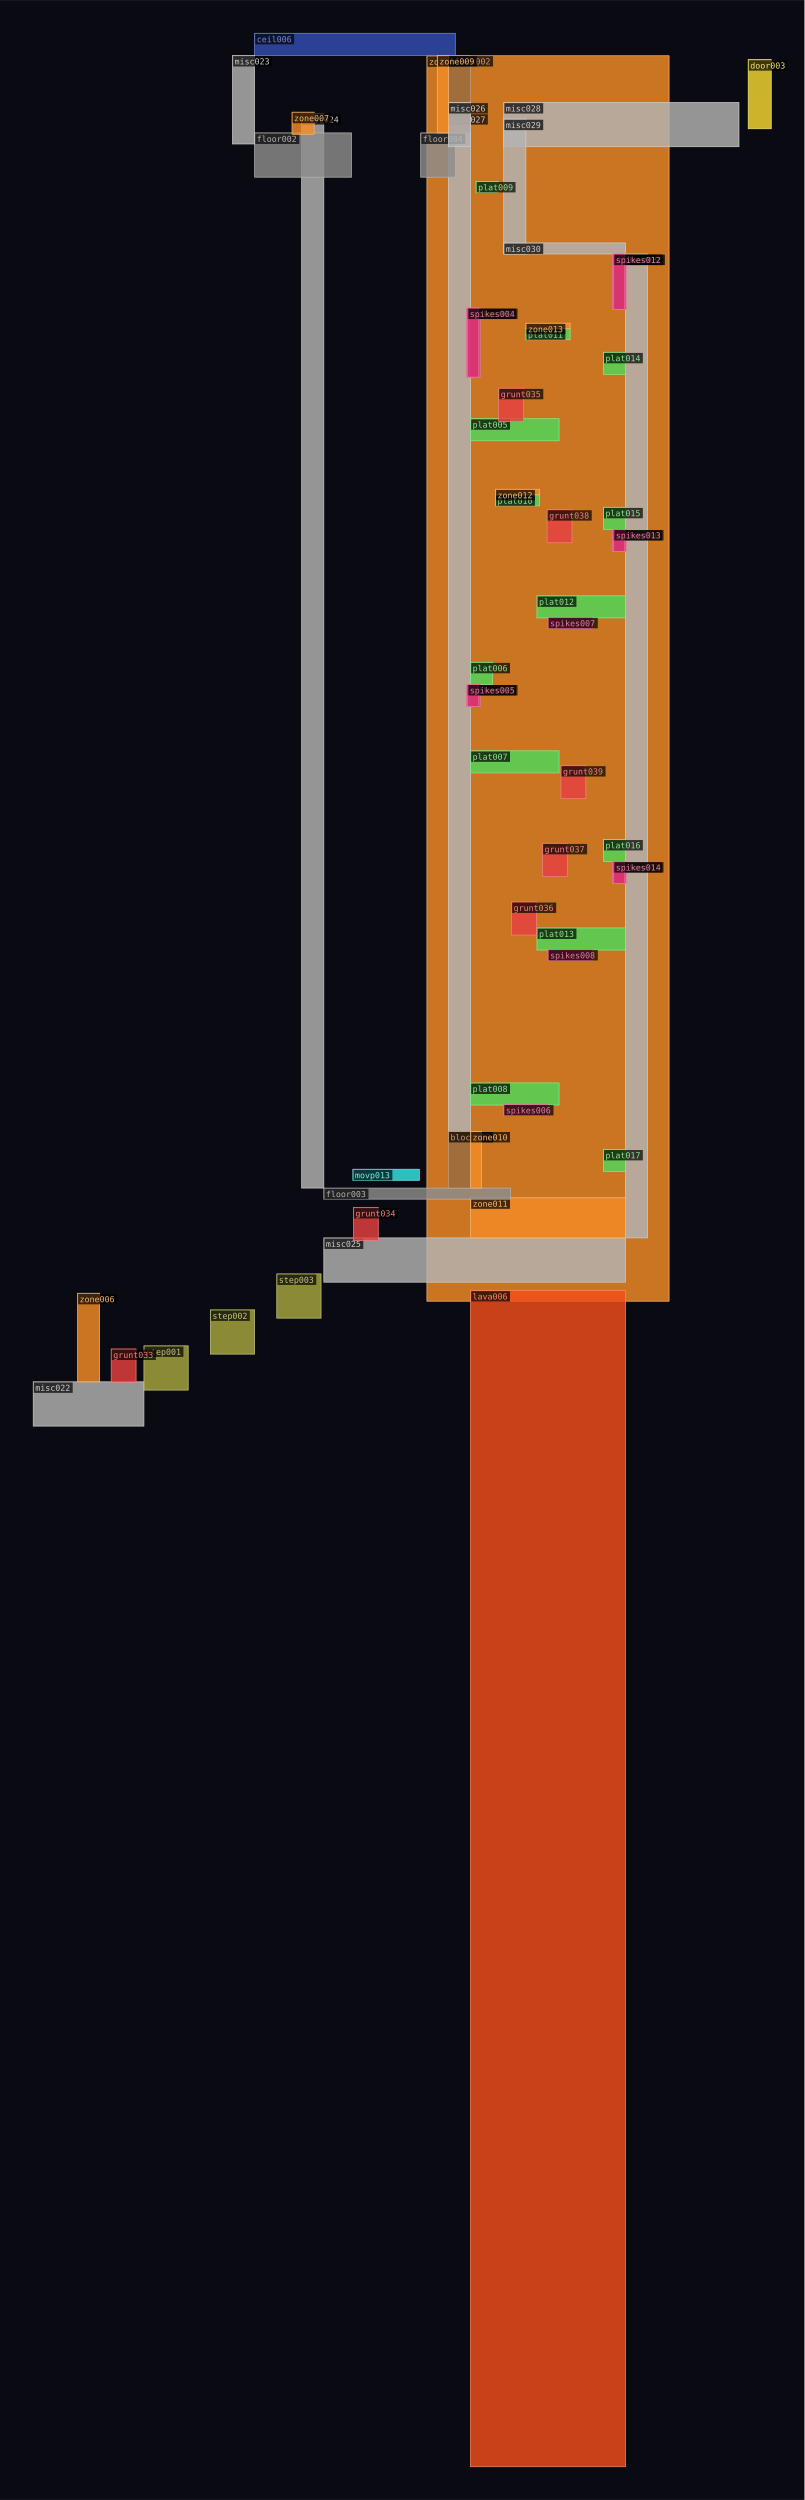
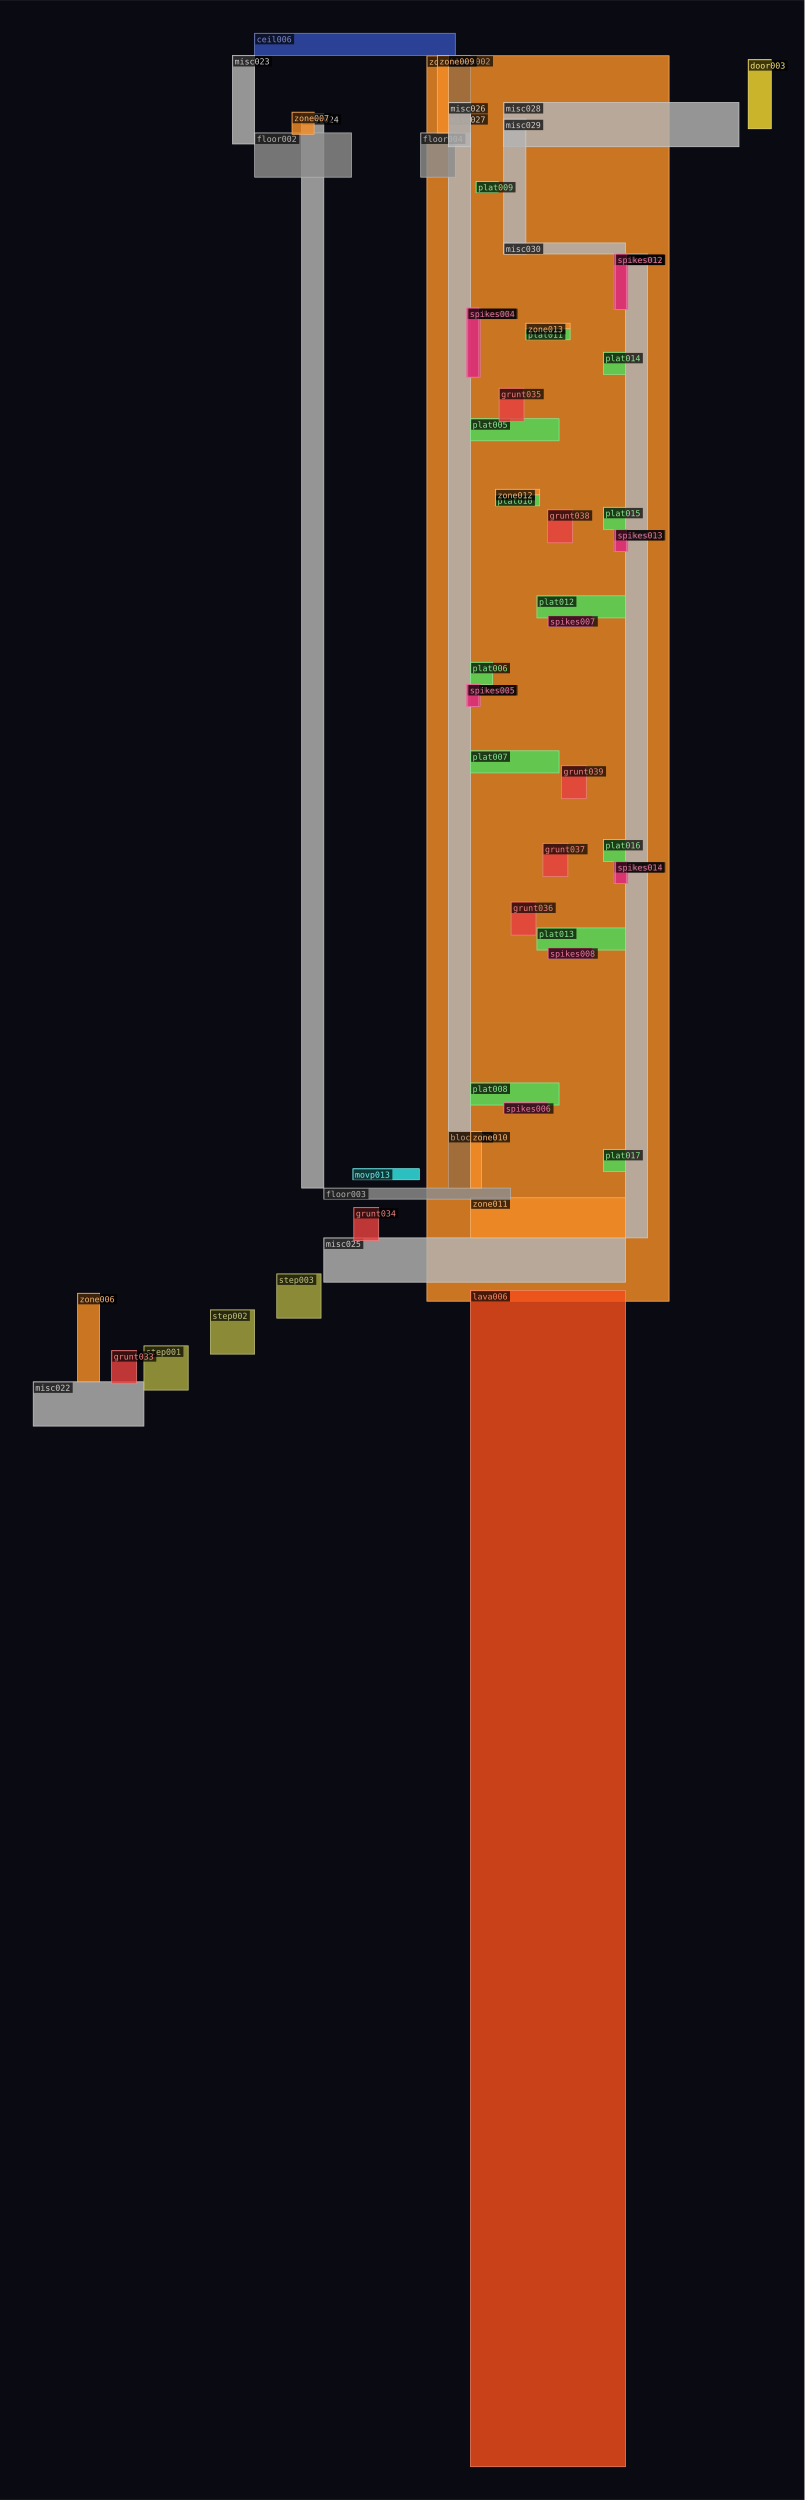
<svg xmlns="http://www.w3.org/2000/svg" viewBox="16064 -1370 2325.33 7226" width="901" height="2800" font-family="monospace">
  <rect x="16064" y="-1370" width="2325.33" height="7226" fill="#0a0a12" />
  <rect x="17298" y="-1209" width="700" height="3600" fill="#f28c26" fill-opacity="0.82" stroke="#f7b472" stroke-width="2" />
  <rect x="17300" y="-1207" width="112.16" height="30" fill="#000000" fill-opacity="0.7" />
  <text x="17304" y="-1183" font-size="24" fill="#f7b472">zone008</text>
  <rect x="17424" y="2360" width="448" height="3400" fill="#f24d1a" fill-opacity="0.82" stroke="#f78b6a" stroke-width="2" />
  <rect x="17426" y="2362" width="112.16" height="30" fill="#000000" fill-opacity="0.7" />
  <text x="17430" y="2386" font-size="24" fill="#f78b6a">lava006</text>
  <rect x="16936" y="-1042" width="64" height="3106" fill="#b3b3b3" fill-opacity="0.82" stroke="#cdcdcd" stroke-width="2" />
  <rect x="16938" y="-1040" width="112.16" height="30" fill="#000000" fill-opacity="0.7" />
  <text x="16942" y="-1016" font-size="24" fill="#cdcdcd">misc024</text>
  <rect x="17360" y="-1042" width="64" height="2942" fill="#b3b3b3" fill-opacity="0.82" stroke="#cdcdcd" stroke-width="2" />
  <rect x="17362" y="-1040" width="112.16" height="30" fill="#000000" fill-opacity="0.7" />
  <text x="17366" y="-1016" font-size="24" fill="#cdcdcd">misc027</text>
  <rect x="17872" y="-636" width="64" height="2844" fill="#b3b3b3" fill-opacity="0.82" stroke="#cdcdcd" stroke-width="2" />
  <rect x="17874" y="-634" width="112.16" height="30" fill="#000000" fill-opacity="0.7" />
  <text x="17878" y="-610" font-size="24" fill="#cdcdcd">misc031</text>
  <rect x="17000" y="2208" width="872" height="128" fill="#b3b3b3" fill-opacity="0.82" stroke="#cdcdcd" stroke-width="2" />
  <rect x="17002" y="2210" width="112.16" height="30" fill="#000000" fill-opacity="0.7" />
  <text x="17006" y="2234" font-size="24" fill="#cdcdcd">misc025</text>
  <rect x="17520" y="-1074" width="680" height="128" fill="#b3b3b3" fill-opacity="0.82" stroke="#cdcdcd" stroke-width="2" />
  <rect x="17522" y="-1072" width="112.16" height="30" fill="#000000" fill-opacity="0.7" />
  <text x="17526" y="-1048" font-size="24" fill="#cdcdcd">misc028</text>
  <rect x="17424" y="2092" width="448" height="116" fill="#f28c26" fill-opacity="0.82" stroke="#f7b472" stroke-width="2" />
  <rect x="17426" y="2094" width="112.16" height="30" fill="#000000" fill-opacity="0.7" />
  <text x="17430" y="2118" font-size="24" fill="#f7b472">zone011</text>
  <rect x="16160" y="2624" width="320" height="128" fill="#b3b3b3" fill-opacity="0.82" stroke="#cdcdcd" stroke-width="2" />
  <rect x="16162" y="2626" width="112.16" height="30" fill="#000000" fill-opacity="0.7" />
  <text x="16166" y="2650" font-size="24" fill="#cdcdcd">misc022</text>
  <rect x="16800" y="-1274" width="580" height="64" fill="#334db3" fill-opacity="0.82" stroke="#7a8bcd" stroke-width="2" />
  <rect x="16802" y="-1272" width="112.16" height="30" fill="#000000" fill-opacity="0.7" />
  <text x="16806" y="-1248" font-size="24" fill="#7a8bcd">ceil006</text>
  <rect x="16800" y="-986" width="280" height="128" fill="#8c8c8c" fill-opacity="0.82" stroke="#b4b4b4" stroke-width="2" />
  <rect x="16802" y="-984" width="127.04" height="30" fill="#000000" fill-opacity="0.7" />
  <text x="16806" y="-960" font-size="24" fill="#b4b4b4">floor002</text>
  <rect x="17520" y="-1026" width="64" height="390" fill="#b3b3b3" fill-opacity="0.82" stroke="#cdcdcd" stroke-width="2" />
  <rect x="17522" y="-1024" width="112.16" height="30" fill="#000000" fill-opacity="0.7" />
  <text x="17526" y="-1000" font-size="24" fill="#cdcdcd">misc029</text>
  <rect x="17000" y="2064" width="540" height="32" fill="#8c8c8c" fill-opacity="0.82" stroke="#b4b4b4" stroke-width="2" />
  <rect x="17002" y="2066" width="127.04" height="30" fill="#000000" fill-opacity="0.7" />
  <text x="17006" y="2090" font-size="24" fill="#b4b4b4">floor003</text>
  <rect x="16736" y="-1210" width="64" height="256" fill="#b3b3b3" fill-opacity="0.82" stroke="#cdcdcd" stroke-width="2" />
  <rect x="16738" y="-1208" width="112.16" height="30" fill="#000000" fill-opacity="0.7" />
  <text x="16742" y="-1184" font-size="24" fill="#cdcdcd">misc023</text>
  <rect x="17424" y="-160" width="256" height="64" fill="#4dd959" fill-opacity="0.82" stroke="#8be693" stroke-width="2" />
  <rect x="17426" y="-158" width="112.16" height="30" fill="#000000" fill-opacity="0.7" />
  <text x="17430" y="-134" font-size="24" fill="#8be693">plat005</text>
  <rect x="17616" y="352" width="256" height="64" fill="#4dd959" fill-opacity="0.82" stroke="#8be693" stroke-width="2" />
  <rect x="17618" y="354" width="112.16" height="30" fill="#000000" fill-opacity="0.7" />
  <text x="17622" y="378" font-size="24" fill="#8be693">plat012</text>
  <rect x="16288" y="2368" width="64" height="256" fill="#f28c26" fill-opacity="0.82" stroke="#f7b472" stroke-width="2" />
  <rect x="16290" y="2370" width="112.16" height="30" fill="#000000" fill-opacity="0.7" />
  <text x="16294" y="2394" font-size="24" fill="#f7b472">zone006</text>
  <rect x="16480" y="2520" width="128" height="128" fill="#a6a640" fill-opacity="0.82" stroke="#c5c583" stroke-width="2" />
  <rect x="16482" y="2522" width="112.16" height="30" fill="#000000" fill-opacity="0.7" />
  <text x="16486" y="2546" font-size="24" fill="#c5c583">step001</text>
  <rect x="16672" y="2416" width="128" height="128" fill="#a6a640" fill-opacity="0.82" stroke="#c5c583" stroke-width="2" />
  <rect x="16674" y="2418" width="112.16" height="30" fill="#000000" fill-opacity="0.7" />
  <text x="16678" y="2442" font-size="24" fill="#c5c583">step002</text>
  <rect x="16864" y="2312" width="128" height="128" fill="#a6a640" fill-opacity="0.82" stroke="#c5c583" stroke-width="2" />
  <rect x="16866" y="2314" width="112.16" height="30" fill="#000000" fill-opacity="0.7" />
  <text x="16870" y="2338" font-size="24" fill="#c5c583">step003</text>
  <rect x="17424" y="1760" width="256" height="64" fill="#4dd959" fill-opacity="0.82" stroke="#8be693" stroke-width="2" />
  <rect x="17426" y="1762" width="112.16" height="30" fill="#000000" fill-opacity="0.7" />
  <text x="17430" y="1786" font-size="24" fill="#8be693">plat008</text>
  <rect x="17424" y="800" width="256" height="64" fill="#4dd959" fill-opacity="0.82" stroke="#8be693" stroke-width="2" />
  <rect x="17426" y="802" width="112.16" height="30" fill="#000000" fill-opacity="0.7" />
  <text x="17430" y="826" font-size="24" fill="#8be693">plat007</text>
  <rect x="17616" y="1312" width="256" height="64" fill="#4dd959" fill-opacity="0.82" stroke="#8be693" stroke-width="2" />
  <rect x="17618" y="1314" width="112.16" height="30" fill="#000000" fill-opacity="0.7" />
  <text x="17622" y="1338" font-size="24" fill="#8be693">plat013</text>
  <rect x="17360" y="-1210" width="64" height="224" fill="#996b40" fill-opacity="0.82" stroke="#bd9f83" stroke-width="2" />
  <rect x="17362" y="-1208" width="127.04" height="30" fill="#000000" fill-opacity="0.7" />
  <text x="17366" y="-1184" font-size="24" fill="#bd9f83">block002</text>
  <rect x="18226.67" y="-1198" width="66.67" height="200" fill="#f2d933" fill-opacity="0.82" stroke="#f7e67a" stroke-width="2" />
  <rect x="18228.67" y="-1196" width="112.16" height="30" fill="#000000" fill-opacity="0.7" />
  <text x="18232.67" y="-1172" font-size="24" fill="#f7e67a">door003</text>
  <rect x="17280" y="-986" width="100" height="128" fill="#8c8c8c" fill-opacity="0.82" stroke="#b4b4b4" stroke-width="2" />
  <rect x="17282" y="-984" width="127.04" height="30" fill="#000000" fill-opacity="0.7" />
  <text x="17286" y="-960" font-size="24" fill="#b4b4b4">floor004</text>
  <rect x="17520" y="-668" width="352" height="32" fill="#b3b3b3" fill-opacity="0.82" stroke="#cdcdcd" stroke-width="2" />
  <rect x="17522" y="-666" width="112.16" height="30" fill="#000000" fill-opacity="0.7" />
  <text x="17526" y="-642" font-size="24" fill="#cdcdcd">misc030</text>
  <rect x="17360" y="1900" width="64" height="164" fill="#996b40" fill-opacity="0.82" stroke="#bd9f83" stroke-width="2" />
  <rect x="17362" y="1902" width="127.04" height="30" fill="#000000" fill-opacity="0.7" />
  <text x="17366" y="1926" font-size="24" fill="#bd9f83">block003</text>
  <rect x="17360" y="-1074" width="64" height="128" fill="#b3b3b3" fill-opacity="0.82" stroke="#cdcdcd" stroke-width="2" />
  <rect x="17362" y="-1072" width="112.16" height="30" fill="#000000" fill-opacity="0.7" />
  <text x="17366" y="-1048" font-size="24" fill="#cdcdcd">misc026</text>
  <rect x="17412" y="-480" width="40" height="200" fill="#d93373" fill-opacity="0.82" stroke="#e67aa4" stroke-width="2" />
  <rect x="17414" y="-478" width="141.92" height="30" fill="#000000" fill-opacity="0.7" />
  <text x="17418" y="-454" font-size="24" fill="#e67aa4">spikes002</text>
  <rect x="17328" y="-1210" width="32" height="224" fill="#f28c26" fill-opacity="0.82" stroke="#f7b472" stroke-width="2" />
  <rect x="17330" y="-1208" width="112.16" height="30" fill="#000000" fill-opacity="0.7" />
  <text x="17334" y="-1184" font-size="24" fill="#f7b472">zone009</text>
-   <rect x="17645.34" y="102.74" width="72" height="96" fill="#e64040" fill-opacity="0.82" stroke="#ee8383" stroke-width="2" />
-   <rect x="17647.34" y="104.74" width="127.04" height="30" fill="#000000" fill-opacity="0.7" />
-   <text x="17651.34" y="128.74" font-size="24" fill="#ee8383">grunt038</text>
-   <rect x="17085.34" y="2119.93" width="72" height="96" fill="#e64040" fill-opacity="0.82" stroke="#ee8383" stroke-width="2" />
-   <rect x="17087.34" y="2121.93" width="127.04" height="30" fill="#000000" fill-opacity="0.7" />
-   <text x="17091.34" y="2145.93" font-size="24" fill="#ee8383">grunt034</text>
-   <rect x="17505.34" y="-248.06" width="72" height="96" fill="#e64040" fill-opacity="0.82" stroke="#ee8383" stroke-width="2" />
-   <rect x="17507.34" y="-246.06" width="127.04" height="30" fill="#000000" fill-opacity="0.7" />
-   <text x="17511.34" y="-222.06" font-size="24" fill="#ee8383">grunt035</text>
-   <rect x="16385.34" y="2529.02" width="72" height="96" fill="#e64040" fill-opacity="0.82" stroke="#ee8383" stroke-width="2" />
-   <rect x="16387.34" y="2531.02" width="127.04" height="30" fill="#000000" fill-opacity="0.7" />
-   <text x="16391.34" y="2555.02" font-size="24" fill="#ee8383">grunt033</text>
-   <rect x="17542.59" y="1236.74" width="72" height="96" fill="#e64040" fill-opacity="0.82" stroke="#ee8383" stroke-width="2" />
-   <rect x="17544.59" y="1238.74" width="127.04" height="30" fill="#000000" fill-opacity="0.7" />
-   <text x="17548.59" y="1262.74" font-size="24" fill="#ee8383">grunt036</text>
-   <rect x="17632.01" y="1067.3" width="72" height="96" fill="#e64040" fill-opacity="0.82" stroke="#ee8383" stroke-width="2" />
-   <rect x="17634.01" y="1069.3" width="127.04" height="30" fill="#000000" fill-opacity="0.7" />
-   <text x="17638.01" y="1093.3" font-size="24" fill="#ee8383">grunt037</text>
-   <rect x="17685.34" y="842.44" width="72" height="96" fill="#e64040" fill-opacity="0.82" stroke="#ee8383" stroke-width="2" />
-   <rect x="17687.34" y="844.44" width="127.04" height="30" fill="#000000" fill-opacity="0.7" />
-   <text x="17691.34" y="868.44" font-size="24" fill="#ee8383">grunt039</text>
-   <rect x="17834" y="-636" width="40" height="160" fill="#d93373" fill-opacity="0.82" stroke="#e67aa4" stroke-width="2" />
-   <rect x="17836" y="-634" width="141.92" height="30" fill="#000000" fill-opacity="0.7" />
-   <text x="17840" y="-610" font-size="24" fill="#e67aa4">spikes009</text>
+   <rect x="17646.68" y="102.83" width="72" height="96" fill="#e64040" fill-opacity="0.82" stroke="#ee8383" stroke-width="2" />
+   <rect x="17648.68" y="104.83" width="127.04" height="30" fill="#000000" fill-opacity="0.7" />
+   <text x="17652.68" y="128.83" font-size="24" fill="#ee8383">grunt038</text>
+   <rect x="17086.68" y="2119.93" width="72" height="96" fill="#e64040" fill-opacity="0.82" stroke="#ee8383" stroke-width="2" />
+   <rect x="17088.68" y="2121.93" width="127.04" height="30" fill="#000000" fill-opacity="0.7" />
+   <text x="17092.68" y="2145.93" font-size="24" fill="#ee8383">grunt034</text>
+   <rect x="17506.68" y="-248.06" width="72" height="96" fill="#e64040" fill-opacity="0.82" stroke="#ee8383" stroke-width="2" />
+   <rect x="17508.68" y="-246.06" width="127.04" height="30" fill="#000000" fill-opacity="0.7" />
+   <text x="17512.68" y="-222.06" font-size="24" fill="#ee8383">grunt035</text>
+   <rect x="16386.68" y="2533.65" width="72" height="96" fill="#e64040" fill-opacity="0.82" stroke="#ee8383" stroke-width="2" />
+   <rect x="16388.68" y="2535.65" width="127.04" height="30" fill="#000000" fill-opacity="0.7" />
+   <text x="16392.68" y="2559.65" font-size="24" fill="#ee8383">grunt033</text>
+   <rect x="17541.26" y="1236.83" width="72" height="96" fill="#e64040" fill-opacity="0.82" stroke="#ee8383" stroke-width="2" />
+   <rect x="17543.26" y="1238.83" width="127.04" height="30" fill="#000000" fill-opacity="0.7" />
+   <text x="17547.26" y="1262.83" font-size="24" fill="#ee8383">grunt036</text>
+   <rect x="17633.34" y="1067.36" width="72" height="96" fill="#e64040" fill-opacity="0.82" stroke="#ee8383" stroke-width="2" />
+   <rect x="17635.34" y="1069.36" width="127.04" height="30" fill="#000000" fill-opacity="0.7" />
+   <text x="17639.34" y="1093.36" font-size="24" fill="#ee8383">grunt037</text>
+   <rect x="17686.68" y="842.5" width="72" height="96" fill="#e64040" fill-opacity="0.82" stroke="#ee8383" stroke-width="2" />
+   <rect x="17688.68" y="844.5" width="127.04" height="30" fill="#000000" fill-opacity="0.7" />
+   <text x="17692.68" y="868.5" font-size="24" fill="#ee8383">grunt039</text>
+   <rect x="17839" y="-636" width="40" height="160" fill="#d93373" fill-opacity="0.82" stroke="#e67aa4" stroke-width="2" />
+   <rect x="17841" y="-634" width="141.92" height="30" fill="#000000" fill-opacity="0.7" />
+   <text x="17845" y="-610" font-size="24" fill="#e67aa4">spikes009</text>
  <rect x="17416" y="-480" width="32" height="200" fill="#d93373" fill-opacity="0.82" stroke="#e67aa4" stroke-width="2" />
  <rect x="17418" y="-478" width="141.92" height="30" fill="#000000" fill-opacity="0.7" />
  <text x="17422" y="-454" font-size="24" fill="#e67aa4">spikes004</text>
-   <rect x="17084" y="2009.5" width="192" height="32" fill="#33e6e6" fill-opacity="0.82" stroke="#7aeeee" stroke-width="2" />
-   <rect x="17086" y="2011.5" width="112.16" height="30" fill="#000000" fill-opacity="0.7" />
-   <text x="17090" y="2035.5" font-size="24" fill="#7aeeee">movp013</text>
+   <rect x="17084" y="2008" width="192" height="32" fill="#33e6e6" fill-opacity="0.82" stroke="#7aeeee" stroke-width="2" />
+   <rect x="17086" y="2010" width="112.16" height="30" fill="#000000" fill-opacity="0.7" />
+   <text x="17090" y="2034" font-size="24" fill="#7aeeee">movp013</text>
  <rect x="17424" y="1900" width="32" height="164" fill="#f28c26" fill-opacity="0.82" stroke="#f7b472" stroke-width="2" />
  <rect x="17426" y="1902" width="112.16" height="30" fill="#000000" fill-opacity="0.7" />
  <text x="17430" y="1926" font-size="24" fill="#f7b472">zone010</text>
-   <rect x="17838" y="-636" width="32" height="160" fill="#d93373" fill-opacity="0.82" stroke="#e67aa4" stroke-width="2" />
-   <rect x="17840" y="-634" width="141.92" height="30" fill="#000000" fill-opacity="0.7" />
-   <text x="17844" y="-610" font-size="24" fill="#e67aa4">spikes012</text>
-   <rect x="17520" y="1822" width="128" height="32" fill="#d93373" fill-opacity="0.82" stroke="#e67aa4" stroke-width="2" />
-   <rect x="17522" y="1824" width="141.92" height="30" fill="#000000" fill-opacity="0.7" />
-   <text x="17526" y="1848" font-size="24" fill="#e67aa4">spikes006</text>
-   <rect x="17648" y="1374" width="128" height="32" fill="#d93373" fill-opacity="0.82" stroke="#e67aa4" stroke-width="2" />
-   <rect x="17650" y="1376" width="141.92" height="30" fill="#000000" fill-opacity="0.7" />
-   <text x="17654" y="1400" font-size="24" fill="#e67aa4">spikes008</text>
-   <rect x="17648" y="414" width="128" height="32" fill="#d93373" fill-opacity="0.82" stroke="#e67aa4" stroke-width="2" />
-   <rect x="17650" y="416" width="141.92" height="30" fill="#000000" fill-opacity="0.7" />
-   <text x="17654" y="440" font-size="24" fill="#e67aa4">spikes007</text>
+   <rect x="17843" y="-636" width="32" height="160" fill="#d93373" fill-opacity="0.82" stroke="#e67aa4" stroke-width="2" />
+   <rect x="17845" y="-634" width="141.92" height="30" fill="#000000" fill-opacity="0.7" />
+   <text x="17849" y="-610" font-size="24" fill="#e67aa4">spikes012</text>
+   <rect x="17520" y="1817" width="128" height="32" fill="#d93373" fill-opacity="0.82" stroke="#e67aa4" stroke-width="2" />
+   <rect x="17522" y="1819" width="141.92" height="30" fill="#000000" fill-opacity="0.7" />
+   <text x="17526" y="1843" font-size="24" fill="#e67aa4">spikes006</text>
+   <rect x="17648" y="1369" width="128" height="32" fill="#d93373" fill-opacity="0.82" stroke="#e67aa4" stroke-width="2" />
+   <rect x="17650" y="1371" width="141.92" height="30" fill="#000000" fill-opacity="0.7" />
+   <text x="17654" y="1395" font-size="24" fill="#e67aa4">spikes008</text>
+   <rect x="17648" y="409" width="128" height="32" fill="#d93373" fill-opacity="0.82" stroke="#e67aa4" stroke-width="2" />
+   <rect x="17650" y="411" width="141.92" height="30" fill="#000000" fill-opacity="0.7" />
+   <text x="17654" y="435" font-size="24" fill="#e67aa4">spikes007</text>
  <rect x="17808" y="1952" width="64" height="64" fill="#4dd959" fill-opacity="0.82" stroke="#8be693" stroke-width="2" />
  <rect x="17810" y="1954" width="112.16" height="30" fill="#000000" fill-opacity="0.7" />
  <text x="17814" y="1978" font-size="24" fill="#8be693">plat017</text>
  <rect x="17808" y="-352" width="64" height="64" fill="#4dd959" fill-opacity="0.82" stroke="#8be693" stroke-width="2" />
  <rect x="17810" y="-350" width="112.16" height="30" fill="#000000" fill-opacity="0.7" />
  <text x="17814" y="-326" font-size="24" fill="#8be693">plat014</text>
  <rect x="17808" y="1056" width="64" height="64" fill="#4dd959" fill-opacity="0.82" stroke="#8be693" stroke-width="2" />
  <rect x="17810" y="1058" width="112.16" height="30" fill="#000000" fill-opacity="0.7" />
  <text x="17814" y="1082" font-size="24" fill="#8be693">plat016</text>
  <rect x="17424" y="544" width="64" height="64" fill="#4dd959" fill-opacity="0.82" stroke="#8be693" stroke-width="2" />
  <rect x="17426" y="546" width="112.16" height="30" fill="#000000" fill-opacity="0.7" />
  <text x="17430" y="570" font-size="24" fill="#8be693">plat006</text>
  <rect x="17808" y="96" width="64" height="64" fill="#4dd959" fill-opacity="0.82" stroke="#8be693" stroke-width="2" />
  <rect x="17810" y="98" width="112.16" height="30" fill="#000000" fill-opacity="0.7" />
  <text x="17814" y="122" font-size="24" fill="#8be693">plat015</text>
  <rect x="16908" y="-1046" width="64" height="64" fill="#f28c26" fill-opacity="0.82" stroke="#f7b472" stroke-width="2" />
  <rect x="16910" y="-1044" width="112.16" height="30" fill="#000000" fill-opacity="0.7" />
  <text x="16914" y="-1020" font-size="24" fill="#f7b472">zone007</text>
  <rect x="17496" y="60" width="128" height="32" fill="#4dd959" fill-opacity="0.82" stroke="#8be693" stroke-width="2" />
  <rect x="17498" y="62" width="112.16" height="30" fill="#000000" fill-opacity="0.7" />
  <text x="17502" y="86" font-size="24" fill="#8be693">plat010</text>
  <rect x="17584" y="-420" width="128" height="32" fill="#4dd959" fill-opacity="0.82" stroke="#8be693" stroke-width="2" />
  <rect x="17586" y="-418" width="112.16" height="30" fill="#000000" fill-opacity="0.7" />
  <text x="17590" y="-394" font-size="24" fill="#8be693">plat011</text>
-   <rect x="17834" y="1120" width="40" height="64" fill="#d93373" fill-opacity="0.82" stroke="#e67aa4" stroke-width="2" />
-   <rect x="17836" y="1122" width="141.92" height="30" fill="#000000" fill-opacity="0.7" />
-   <text x="17840" y="1146" font-size="24" fill="#e67aa4">spikes011</text>
+   <rect x="17839" y="1120" width="40" height="64" fill="#d93373" fill-opacity="0.82" stroke="#e67aa4" stroke-width="2" />
+   <rect x="17841" y="1122" width="141.92" height="30" fill="#000000" fill-opacity="0.7" />
+   <text x="17845" y="1146" font-size="24" fill="#e67aa4">spikes011</text>
  <rect x="17412" y="608" width="40" height="64" fill="#d93373" fill-opacity="0.82" stroke="#e67aa4" stroke-width="2" />
  <rect x="17414" y="610" width="141.92" height="30" fill="#000000" fill-opacity="0.7" />
  <text x="17418" y="634" font-size="24" fill="#e67aa4">spikes003</text>
-   <rect x="17834" y="160" width="40" height="64" fill="#d93373" fill-opacity="0.82" stroke="#e67aa4" stroke-width="2" />
-   <rect x="17836" y="162" width="141.92" height="30" fill="#000000" fill-opacity="0.7" />
-   <text x="17840" y="186" font-size="24" fill="#e67aa4">spikes010</text>
+   <rect x="17839" y="160" width="40" height="64" fill="#d93373" fill-opacity="0.82" stroke="#e67aa4" stroke-width="2" />
+   <rect x="17841" y="162" width="141.92" height="30" fill="#000000" fill-opacity="0.7" />
+   <text x="17845" y="186" font-size="24" fill="#e67aa4">spikes010</text>
  <rect x="17416" y="608" width="32" height="64" fill="#d93373" fill-opacity="0.82" stroke="#e67aa4" stroke-width="2" />
  <rect x="17418" y="610" width="141.92" height="30" fill="#000000" fill-opacity="0.7" />
  <text x="17422" y="634" font-size="24" fill="#e67aa4">spikes005</text>
-   <rect x="17838" y="1120" width="32" height="64" fill="#d93373" fill-opacity="0.82" stroke="#e67aa4" stroke-width="2" />
-   <rect x="17840" y="1122" width="141.92" height="30" fill="#000000" fill-opacity="0.7" />
-   <text x="17844" y="1146" font-size="24" fill="#e67aa4">spikes014</text>
-   <rect x="17838" y="160" width="32" height="64" fill="#d93373" fill-opacity="0.82" stroke="#e67aa4" stroke-width="2" />
-   <rect x="17840" y="162" width="141.92" height="30" fill="#000000" fill-opacity="0.7" />
-   <text x="17844" y="186" font-size="24" fill="#e67aa4">spikes013</text>
+   <rect x="17843" y="1120" width="32" height="64" fill="#d93373" fill-opacity="0.82" stroke="#e67aa4" stroke-width="2" />
+   <rect x="17845" y="1122" width="141.92" height="30" fill="#000000" fill-opacity="0.7" />
+   <text x="17849" y="1146" font-size="24" fill="#e67aa4">spikes014</text>
+   <rect x="17843" y="160" width="32" height="64" fill="#d93373" fill-opacity="0.82" stroke="#e67aa4" stroke-width="2" />
+   <rect x="17845" y="162" width="141.92" height="30" fill="#000000" fill-opacity="0.7" />
+   <text x="17849" y="186" font-size="24" fill="#e67aa4">spikes013</text>
  <rect x="17440" y="-846" width="64" height="32" fill="#4dd959" fill-opacity="0.82" stroke="#8be693" stroke-width="2" />
  <rect x="17442" y="-844" width="112.16" height="30" fill="#000000" fill-opacity="0.7" />
  <text x="17446" y="-820" font-size="24" fill="#8be693">plat009</text>
  <rect x="17496" y="44" width="128" height="16" fill="#f28c26" fill-opacity="0.82" stroke="#f7b472" stroke-width="2" />
  <rect x="17498" y="46" width="112.16" height="30" fill="#000000" fill-opacity="0.7" />
  <text x="17502" y="70" font-size="24" fill="#f7b472">zone012</text>
  <rect x="17584" y="-436" width="128" height="16" fill="#f28c26" fill-opacity="0.82" stroke="#f7b472" stroke-width="2" />
  <rect x="17586" y="-434" width="112.16" height="30" fill="#000000" fill-opacity="0.7" />
  <text x="17590" y="-410" font-size="24" fill="#f7b472">zone013</text>
</svg>
